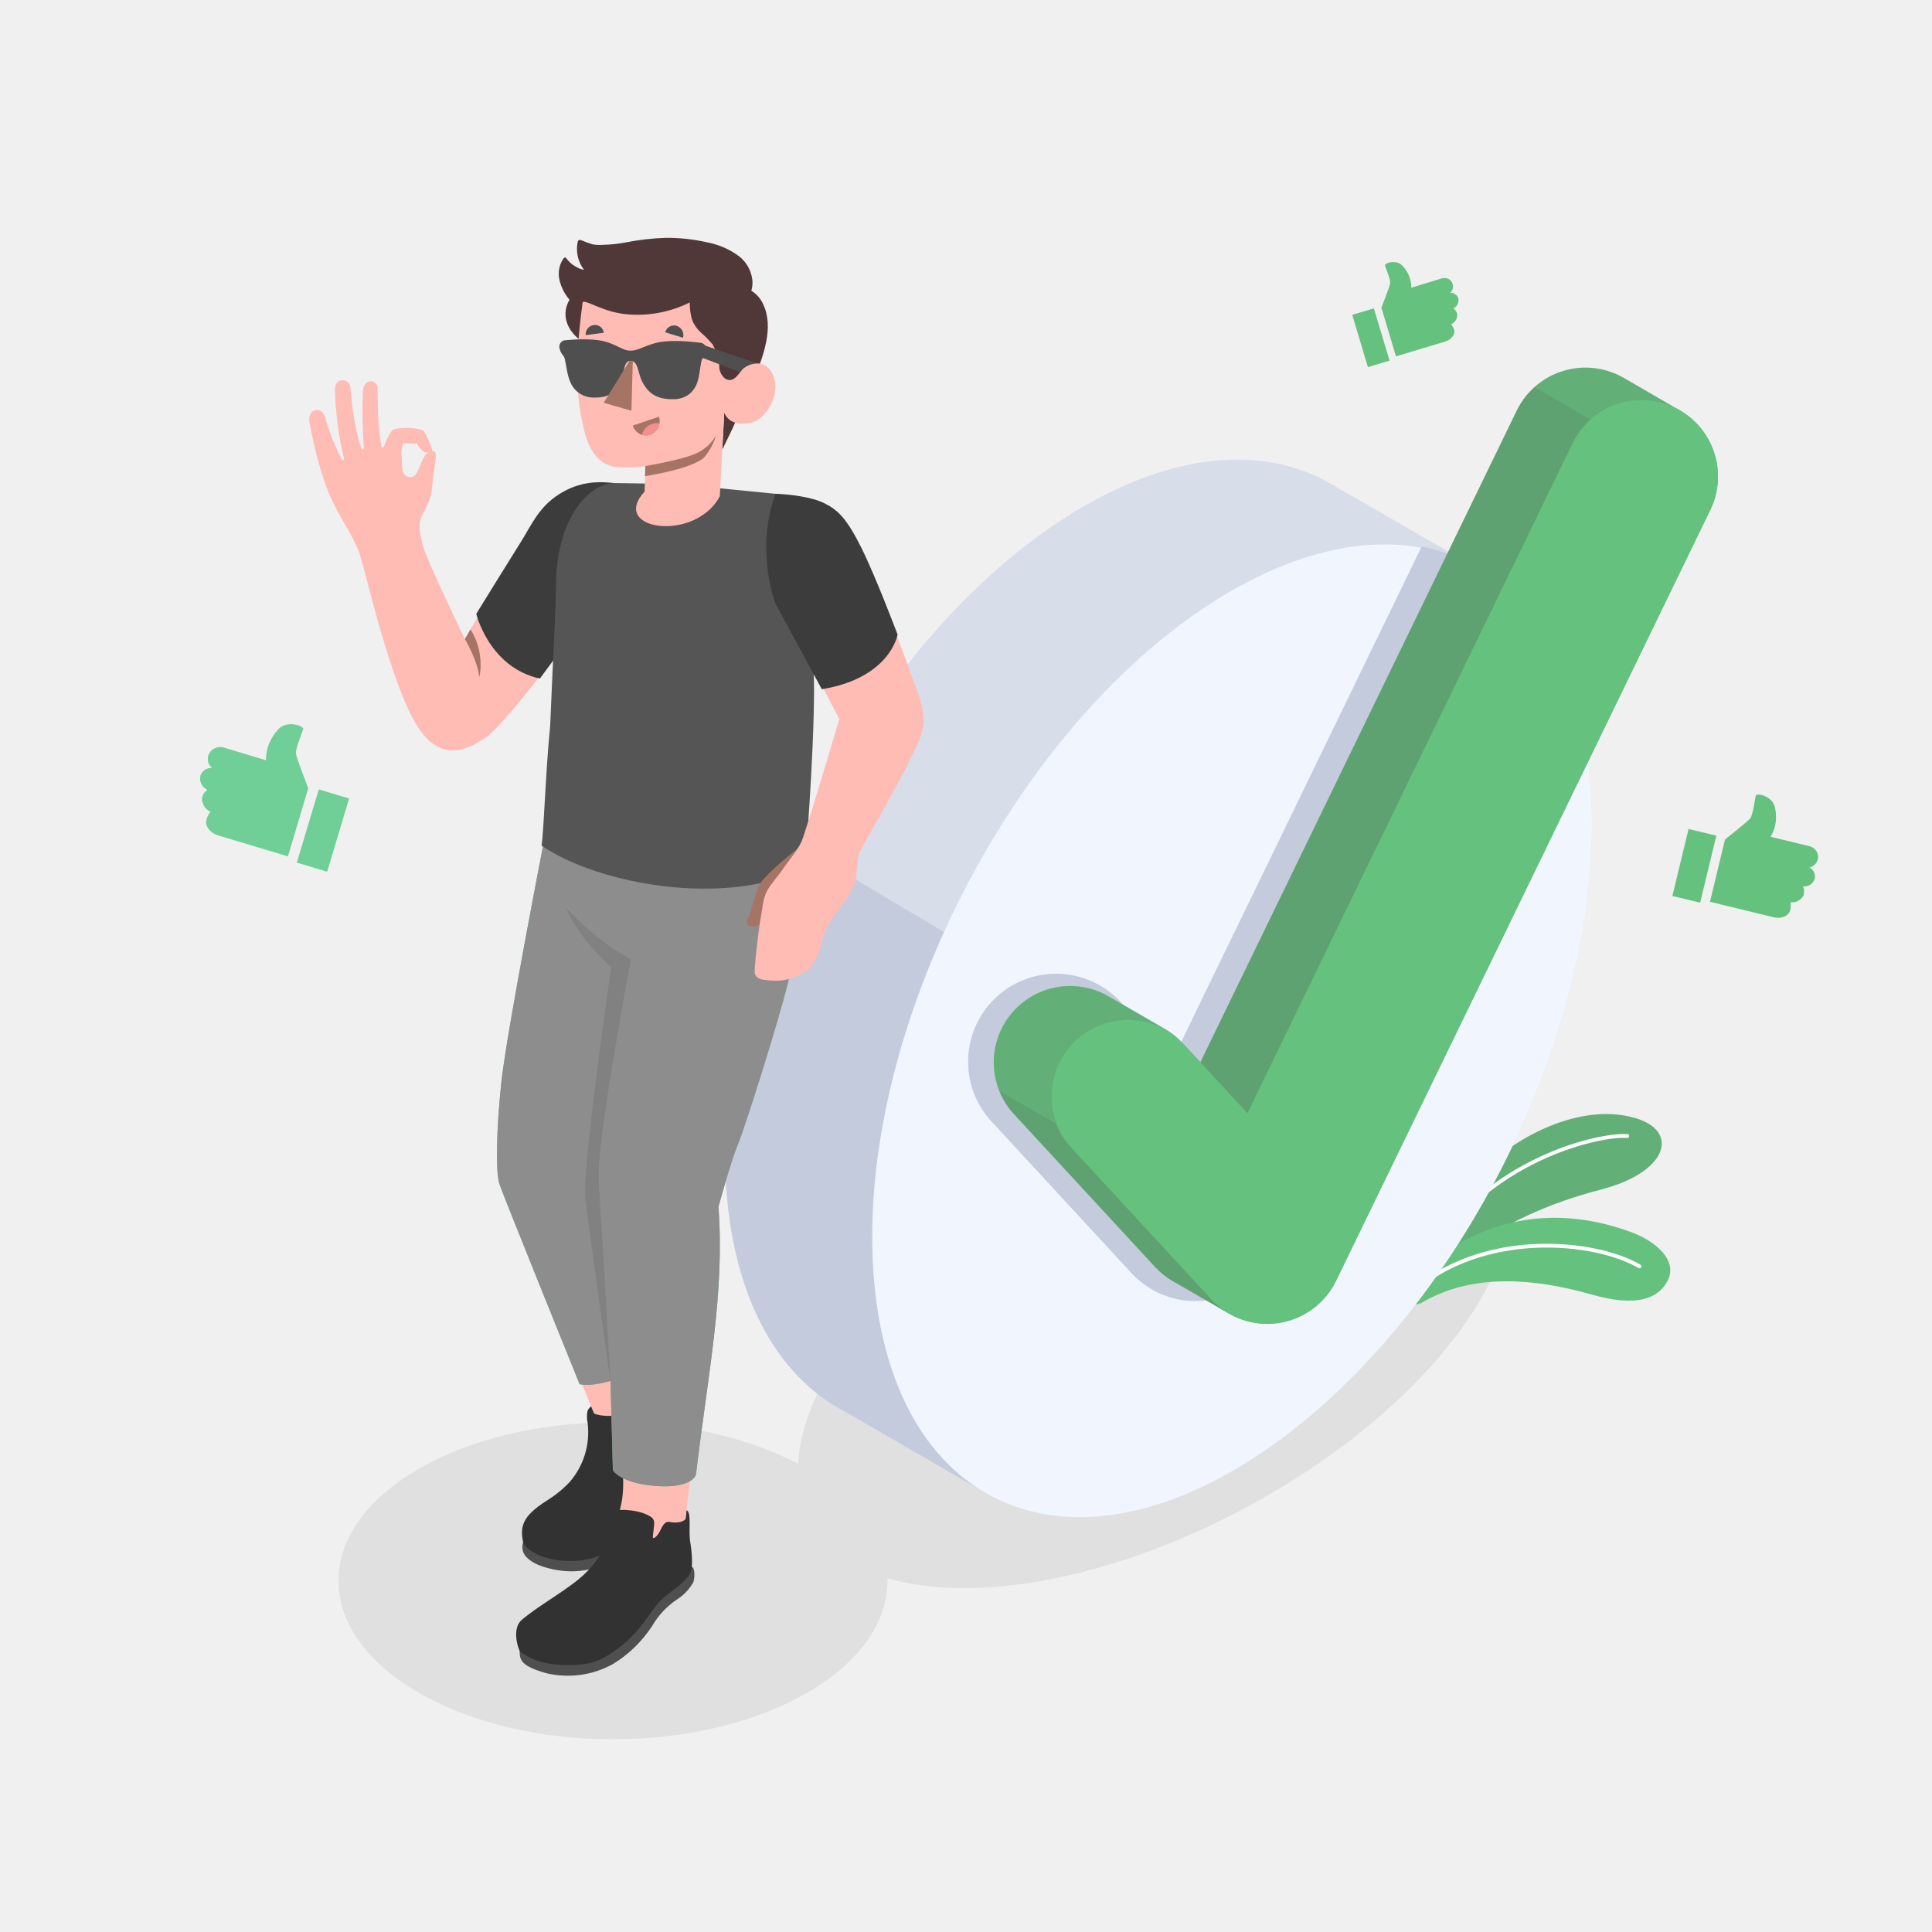
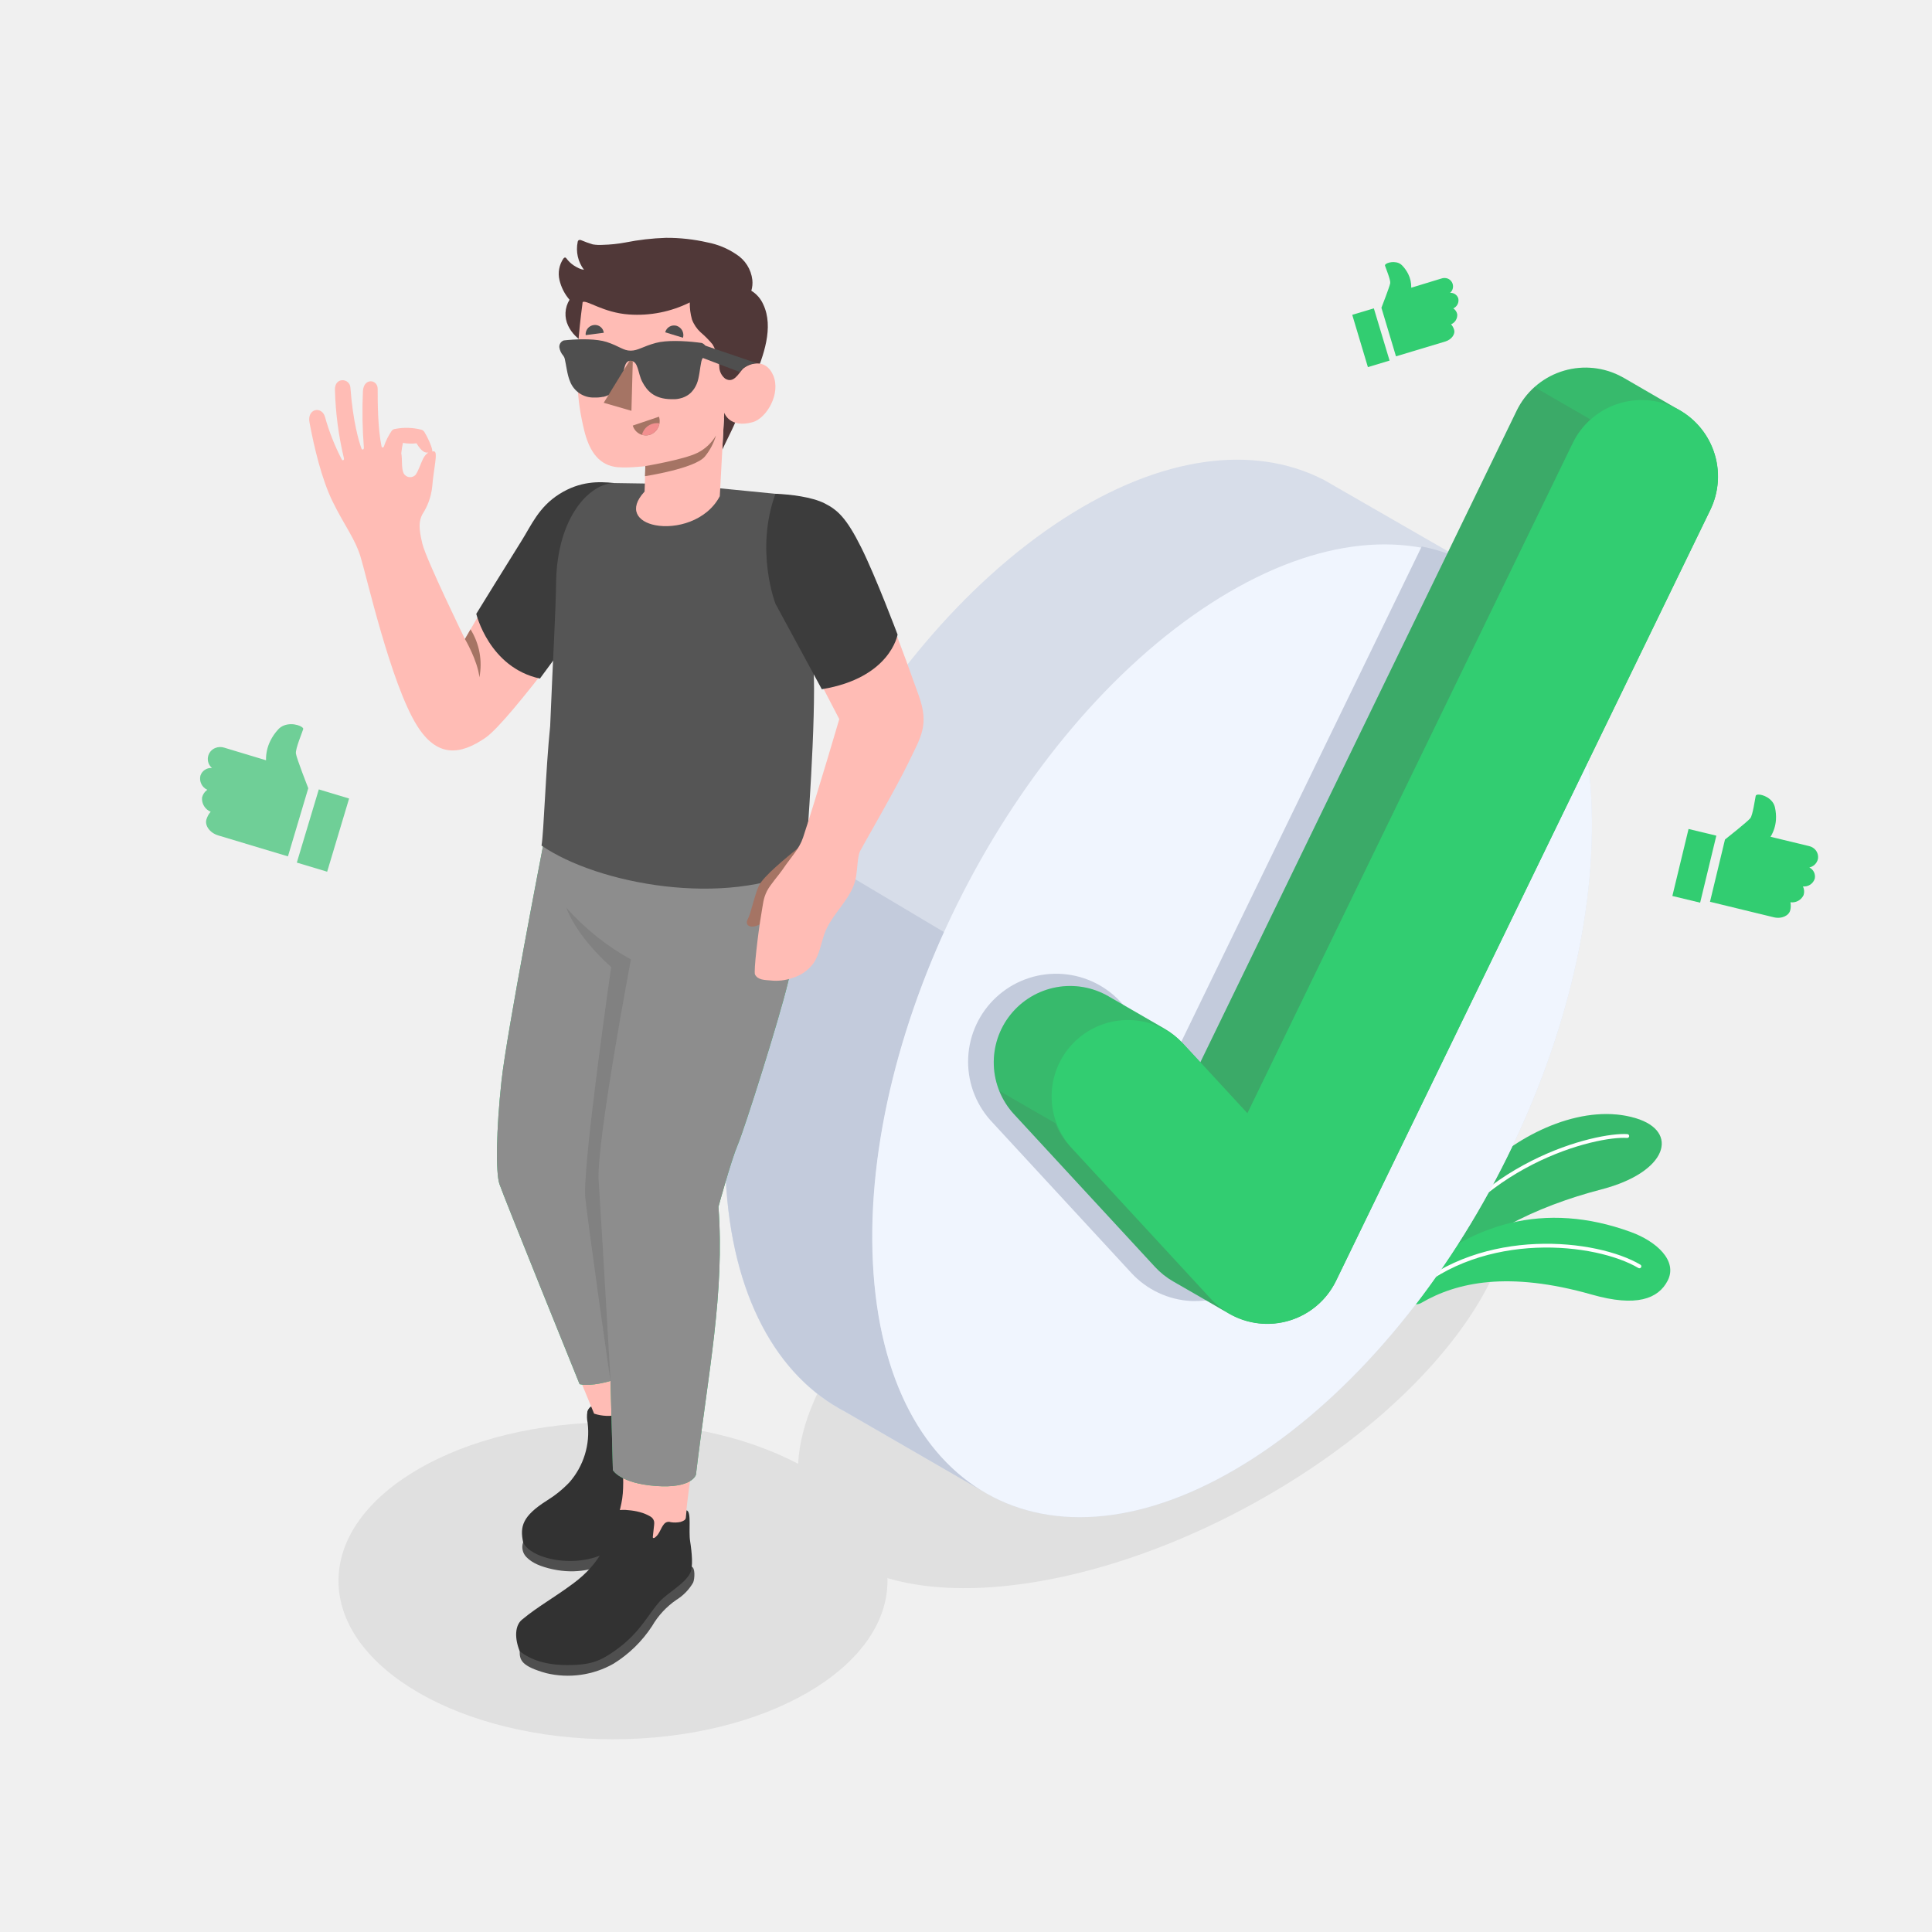
<svg xmlns="http://www.w3.org/2000/svg" width="357" height="357" viewBox="0 0 357 357" fill="none">
  <path d="M113.269 321.386C141.283 321.386 163.992 308.276 163.992 292.105C163.992 275.933 141.283 262.823 113.269 262.823C85.256 262.823 62.547 275.933 62.547 292.105C62.547 308.276 85.256 321.386 113.269 321.386Z" fill="#E0E0E0" />
  <path d="M230.503 278.419C265.675 259.449 286.534 229.882 277.094 212.38C267.654 194.877 231.489 196.066 196.317 215.036C161.145 234.006 140.285 263.573 149.725 281.075C159.165 298.578 195.331 297.389 230.503 278.419Z" fill="#E0E0E0" />
-   <path d="M265.501 236.842C272.534 228.459 283.551 222.997 295.939 219.77C308.177 216.593 310.369 209.06 302.257 206.625C293.068 203.855 281.601 208.939 274.204 216.014C261.324 228.345 259.703 237.763 259.703 237.763L265.501 236.842Z" fill="#65C17E" />
+   <path d="M265.501 236.842C272.534 228.459 283.551 222.997 295.939 219.77C308.177 216.593 310.369 209.06 302.257 206.625C293.068 203.855 281.601 208.939 274.204 216.014C261.324 228.345 259.703 237.763 259.703 237.763L265.501 236.842Z" fill="#32cd71" />
  <path opacity="0.15" d="M265.501 236.842C272.534 228.459 283.551 222.997 295.939 219.77C308.177 216.593 310.369 209.06 302.257 206.625C293.068 203.855 281.601 208.939 274.204 216.014C261.324 228.345 259.703 237.763 259.703 237.763L265.501 236.842Z" fill="#4F4F4F" />
  <path d="M261.881 236.335C261.829 236.346 261.776 236.346 261.724 236.335C261.682 236.314 261.644 236.286 261.613 236.25C261.582 236.215 261.558 236.174 261.543 236.13C261.528 236.085 261.521 236.038 261.524 235.991C261.527 235.945 261.539 235.899 261.56 235.857C271.999 214.437 295.118 209.167 300.716 209.567C300.809 209.574 300.896 209.618 300.958 209.689C301.019 209.76 301.05 209.852 301.044 209.946C301.035 210.04 300.99 210.126 300.918 210.188C300.846 210.249 300.753 210.28 300.659 210.274C295.175 209.86 272.477 215.079 262.203 236.171C262.167 236.223 262.119 236.266 262.063 236.294C262.007 236.323 261.944 236.337 261.881 236.335Z" fill="white" />
-   <path d="M259.703 239.069C259.704 239.413 259.795 239.752 259.969 240.049C260.142 240.346 260.392 240.592 260.691 240.762C260.991 240.932 261.33 241.019 261.675 241.015C262.019 241.011 262.356 240.916 262.652 240.74C269.192 236.934 278.731 234.828 294.168 239.226C302.379 241.561 306.42 239.997 308.148 236.656C310.076 232.943 306.006 229.351 301.365 227.659C285.564 221.883 271.306 225.824 259.703 237.348V239.069Z" fill="#65C17E" />
+   <path d="M259.703 239.069C259.704 239.413 259.795 239.752 259.969 240.049C260.142 240.346 260.392 240.592 260.691 240.762C260.991 240.932 261.33 241.019 261.675 241.015C262.019 241.011 262.356 240.916 262.652 240.74C269.192 236.934 278.731 234.828 294.168 239.226C302.379 241.561 306.42 239.997 308.148 236.656C310.076 232.943 306.006 229.351 301.365 227.659C285.564 221.883 271.306 225.824 259.703 237.348V239.069Z" fill="#32cd71" />
  <path d="M260.612 239.376C260.562 239.377 260.511 239.367 260.465 239.348C260.418 239.328 260.376 239.299 260.341 239.262C260.275 239.194 260.238 239.103 260.238 239.008C260.238 238.914 260.275 238.823 260.341 238.755C273.986 226.56 295.12 228.937 303.117 233.693C303.198 233.74 303.257 233.818 303.281 233.909C303.305 234 303.292 234.097 303.245 234.178C303.196 234.26 303.117 234.319 303.025 234.343C302.933 234.367 302.835 234.354 302.753 234.307C294.899 229.644 274.193 227.324 260.819 239.305C260.759 239.348 260.687 239.373 260.612 239.376Z" fill="white" />
  <path d="M271.906 104.365L271.792 104.308L244.575 88.643L244.41 88.565C231.694 82.139 214.729 84.073 196.48 95.869C159.823 119.574 131.891 174.137 134.09 217.741C135.183 239.468 143.565 254.37 156.224 260.924L156.331 260.981L183.556 276.654L183.685 276.725C196.401 283.151 213.38 281.245 231.644 269.435C268.301 245.73 296.232 191.166 294.033 147.562C292.955 125.821 284.573 110.92 271.906 104.365Z" fill="#D7DDE9" />
  <path d="M182.621 276.147L156.368 260.967L156.239 260.888C143.58 254.32 135.205 239.418 134.105 217.72C133.127 198.271 138.146 176.658 147.243 156.587L147.421 156.145L174.468 172.252C165.357 192.323 160.352 213.936 161.33 233.385C162.365 254.655 170.412 269.378 182.621 276.147Z" fill="#C3CBDC" />
  <path d="M231.658 269.421C268.315 245.716 296.246 191.152 294.047 147.548C291.848 103.944 260.347 87.822 223.69 111.527C187.033 135.232 159.094 189.796 161.293 233.392C163.492 276.989 195.001 293.126 231.658 269.421Z" fill="#F0F5FE" />
  <path d="M262.705 100.981L216.759 195.636L206.87 184.926C203.921 181.856 199.886 180.065 195.632 179.937C191.377 179.81 187.242 181.356 184.115 184.244C180.987 187.132 179.118 191.131 178.907 195.382C178.696 199.634 180.161 203.798 182.987 206.981L209.041 235.206C211.905 238.318 215.876 240.184 220.1 240.404C220.4 240.404 220.7 240.404 221 240.404C221.788 240.403 222.576 240.346 223.356 240.232C225.979 239.851 228.468 238.832 230.606 237.267C232.745 235.701 234.467 233.635 235.623 231.25L288.316 122.722C282.911 110.67 273.915 103.201 262.705 100.981Z" fill="#C3CBDC" />
-   <path d="M300.018 69.808C299.733 69.643 299.433 69.486 299.133 69.344C295.765 67.712 291.888 67.482 288.351 68.706C284.815 69.929 281.908 72.505 280.269 75.869L221.807 196.293L218.479 192.723C217.519 191.673 216.401 190.78 215.166 190.074C213.424 189.074 206.013 184.783 204.813 184.09C201.89 182.399 198.456 181.812 195.137 182.436C191.817 183.06 188.831 184.854 186.721 187.492C184.612 190.129 183.517 193.436 183.638 196.812C183.758 200.187 185.085 203.408 187.378 205.889L213.431 234.106C214.408 235.166 215.542 236.069 216.794 236.784C218.494 237.747 225.876 242.031 227.09 242.731C228.769 243.703 230.63 244.319 232.558 244.54C234.485 244.761 236.438 244.582 238.293 244.014C240.148 243.447 241.866 242.503 243.341 241.242C244.815 239.98 246.013 238.429 246.861 236.684L316.026 94.219C317.581 91.008 317.865 87.328 316.82 83.917C315.775 80.506 313.479 77.616 310.393 75.827L300.018 69.808Z" fill="#65C17E" />
+   <path d="M300.018 69.808C299.733 69.643 299.433 69.486 299.133 69.344C295.765 67.712 291.888 67.482 288.351 68.706C284.815 69.929 281.908 72.505 280.269 75.869L221.807 196.293L218.479 192.723C217.519 191.673 216.401 190.78 215.166 190.074C213.424 189.074 206.013 184.783 204.813 184.09C201.89 182.399 198.456 181.812 195.137 182.436C191.817 183.06 188.831 184.854 186.721 187.492C184.612 190.129 183.517 193.436 183.638 196.812C183.758 200.187 185.085 203.408 187.378 205.889L213.431 234.106C214.408 235.166 215.542 236.069 216.794 236.784C218.494 237.747 225.876 242.031 227.09 242.731C228.769 243.703 230.63 244.319 232.558 244.54C234.485 244.761 236.438 244.582 238.293 244.014C240.148 243.447 241.866 242.503 243.341 241.242C244.815 239.98 246.013 238.429 246.861 236.684L316.026 94.219C317.581 91.008 317.865 87.328 316.82 83.917C315.775 80.506 313.479 77.616 310.393 75.827L300.018 69.808Z" fill="#32cd71" />
  <path opacity="0.15" d="M300.018 69.808C299.733 69.643 299.433 69.486 299.133 69.344C295.765 67.712 291.888 67.482 288.351 68.706C284.815 69.929 281.908 72.505 280.269 75.869L221.807 196.293L218.479 192.723C217.519 191.673 216.401 190.78 215.166 190.074C213.424 189.074 206.013 184.783 204.813 184.09C201.89 182.399 198.456 181.812 195.137 182.436C191.817 183.06 188.831 184.854 186.721 187.492C184.612 190.129 183.517 193.436 183.638 196.812C183.758 200.187 185.085 203.408 187.378 205.889L213.431 234.106C214.408 235.166 215.542 236.069 216.794 236.784C218.494 237.747 225.876 242.031 227.09 242.731C228.769 243.703 230.63 244.319 232.558 244.54C234.485 244.761 236.438 244.582 238.293 244.014C240.148 243.447 241.866 242.503 243.341 241.242C244.815 239.98 246.013 238.429 246.861 236.684L316.026 94.219C317.581 91.008 317.865 87.328 316.82 83.917C315.775 80.506 313.479 77.616 310.393 75.827L300.018 69.808Z" fill="#4F4F4F" />
  <path opacity="0.15" d="M227.054 242.703C225.854 241.989 218.486 237.705 216.765 236.755C215.513 236.04 214.379 235.137 213.402 234.077L187.348 205.86C186.199 204.607 185.287 203.155 184.656 201.576L195.016 207.552C195.645 209.136 196.562 210.589 197.722 211.836L223.769 240.054C224.728 241.094 225.834 241.986 227.054 242.703Z" fill="#4F4F4F" />
  <path opacity="0.15" d="M293.904 77.511C292.543 78.733 291.433 80.207 290.634 81.853L230.501 205.717L221.805 196.292L280.267 75.869C281.064 74.221 282.177 72.746 283.544 71.528L293.904 77.511Z" fill="#4F4F4F" />
-   <path d="M309.497 75.327C306.129 73.699 302.253 73.472 298.717 74.695C295.182 75.918 292.275 78.492 290.633 81.853L230.5 205.718L218.483 192.695C215.912 190.082 212.424 188.573 208.76 188.487C205.095 188.401 201.541 189.745 198.85 192.234C196.158 194.723 194.542 198.162 194.341 201.822C194.141 205.482 195.374 209.077 197.777 211.844L223.824 240.068C225.383 241.755 227.331 243.036 229.497 243.8C231.664 244.563 233.984 244.787 236.256 244.45C238.529 244.114 240.685 243.228 242.537 241.87C244.389 240.512 245.882 238.722 246.886 236.656L316.051 94.191C317.681 90.82 317.906 86.94 316.677 83.403C315.448 79.866 312.866 76.961 309.497 75.327Z" fill="#65C17E" />
+   <path d="M309.497 75.327C306.129 73.699 302.253 73.472 298.717 74.695C295.182 75.918 292.275 78.492 290.633 81.853L230.5 205.718L218.483 192.695C215.912 190.082 212.424 188.573 208.76 188.487C205.095 188.401 201.541 189.745 198.85 192.234C196.158 194.723 194.542 198.162 194.341 201.822C194.141 205.482 195.374 209.077 197.777 211.844L223.824 240.068C225.383 241.755 227.331 243.036 229.497 243.8C231.664 244.563 233.984 244.787 236.256 244.45C238.529 244.114 240.685 243.228 242.537 241.87C244.389 240.512 245.882 238.722 246.886 236.656L316.051 94.191C317.681 90.82 317.906 86.94 316.677 83.403C315.448 79.866 312.866 76.961 309.497 75.327Z" fill="#32cd71" />
  <path d="M112.264 89.251C106.816 89.251 103.089 90.679 99.219 96.176C95.649 101.232 85.91 118.082 85.91 118.082C85.91 118.082 78.77 103.431 78.056 100.51C77.342 97.59 77.385 96.291 78.056 95.02C79.039 93.518 79.655 91.806 79.855 90.022C80.134 86.509 80.991 83.503 80.205 83.403C78.028 83.282 77.942 86.081 76.799 87.73C76.654 87.889 76.474 88.012 76.272 88.088C76.071 88.165 75.854 88.192 75.64 88.169C75.426 88.147 75.22 88.073 75.04 87.956C74.859 87.839 74.708 87.68 74.6 87.494C74.122 86.516 74.379 84.909 74.15 83.753C74.212 83.109 74.315 82.47 74.457 81.839C75.282 81.988 76.125 82.012 76.957 81.911C77.899 83.389 78.541 84.01 79.855 83.41C80.027 83.139 79.291 81.268 78.427 79.84C78.298 79.622 78.087 79.463 77.842 79.397C76.258 78.996 74.605 78.95 73.001 79.262C72.88 79.274 72.762 79.311 72.655 79.37C72.549 79.429 72.455 79.508 72.38 79.605C71.777 80.488 71.297 81.448 70.952 82.46C70.859 82.767 70.573 82.76 70.502 82.496C69.788 79.048 69.788 74.15 69.788 71.858C69.788 70.051 67.153 69.766 67.06 72.35C66.904 75.818 66.963 79.293 67.239 82.753C67.239 83.067 66.925 83.217 66.796 82.875C66.339 81.654 65.218 77.962 64.747 71.593C64.618 69.88 61.848 69.601 61.891 72.007C62 76.273 62.555 80.516 63.547 84.667C63.633 84.967 63.355 85.231 63.148 84.888C61.848 82.383 60.809 79.751 60.049 77.034C59.456 74.963 56.693 75.492 57.193 78.069C58.057 82.689 59.428 88.529 61.477 92.706C63.662 97.169 65.547 99.404 66.632 102.909C67.717 106.415 72.208 126.272 77.014 134.011C80.776 140.08 85.082 139.516 89.716 136.318C94.35 133.119 110.907 110.049 110.907 110.049L112.264 89.251Z" fill="#FFBCB5" />
  <path d="M85.91 118.074C85.91 118.074 88.231 122.008 88.588 125.157C89.177 122.099 88.591 118.932 86.945 116.289L85.91 118.074Z" fill="#A57464" />
  <path d="M113.419 89.249C110.649 88.963 107.2 88.871 103.359 91.291C99.517 93.712 98.175 97.082 96.312 100.031C94.448 102.979 88.008 113.425 88.008 113.425C88.008 113.425 90.371 123.343 99.767 125.385L113.84 106.292L113.419 89.249Z" fill="#3C3C3C" />
  <path d="M126.035 263.63C126.749 263.537 127.698 265.972 127.712 266.765C127.727 267.557 126.927 269.264 125.877 270.863C124.475 272.767 123.311 274.837 122.415 277.025C121.608 279.224 120.865 280.666 118.616 283.544C116.117 286.75 110.248 292.112 101.337 289.784C99.16 289.213 98.074 288.527 97.282 287.735C96.934 287.383 96.692 286.942 96.582 286.46C96.472 285.978 96.499 285.475 96.661 285.007L126.035 263.63Z" fill="#4F4F4F" />
  <path d="M108.527 260.845V260.923C108.425 261.59 108.445 262.27 108.584 262.93C108.829 264.896 108.655 266.892 108.073 268.786C107.491 270.68 106.514 272.429 105.207 273.918C103.966 275.214 102.565 276.346 101.037 277.288C96.525 280.144 96.04 282.094 96.675 285.007C98.189 288.398 108.42 290.462 114.304 285.414C116.842 283.443 118.783 280.805 119.908 277.795C120.762 275.639 121.754 273.54 122.879 271.512C124.014 269.37 126.17 266.957 126.235 264.75C126.27 263.537 125.071 261.28 123.907 259.424C122.836 257.718 121.729 256.097 120.765 256.282L121.037 257.246C120.23 258.082 119.066 258.396 118.366 259.388C117.495 260.595 117.524 262.244 116.988 263.601C116.971 263.671 116.938 263.736 116.892 263.791C116.847 263.847 116.789 263.892 116.724 263.922C116.649 263.935 116.571 263.923 116.503 263.888C116.435 263.853 116.38 263.798 116.346 263.729C116.287 263.589 116.261 263.438 116.267 263.287L116.203 261.209C116.235 260.81 116.129 260.411 115.903 260.081C115.346 259.453 113.975 259.524 113.211 259.495C112.183 259.503 111.156 259.565 110.134 259.681C109.78 259.646 109.425 259.74 109.134 259.945C108.842 260.174 108.63 260.489 108.527 260.845Z" fill="#323232" />
  <path d="M93.408 219.334C95.786 227.152 106.903 254.22 107.567 255.848L109.78 261.217C111.238 261.696 112.8 261.763 114.293 261.41C114.529 264.002 114.921 268.064 115.071 270.114C115.128 272.491 115.335 275.433 114.821 277.782C114.386 279.781 113.879 281.88 113.5 283.887C113.336 284.772 113.172 285.664 113.036 286.557C112.806 287.492 112.884 288.476 113.258 289.363C113.485 289.75 113.786 290.09 114.143 290.363C115.729 291.608 117.733 292.196 119.741 292.005C120.802 291.954 121.829 291.613 122.711 291.019C124.439 289.784 125.046 287.635 125.924 285.807C126.881 283.829 126.574 283.608 126.638 281.488C126.695 280.002 127.109 276.233 127.702 272.291C128.294 268.35 130.851 254.498 132.079 240.697C132.579 234.567 132.579 228.406 132.079 222.276C141.832 195.779 146.173 180.021 147.451 171.225C148.743 162.285 148.122 159.087 147.958 153.953L100.527 155.095C96.728 179.614 90.217 208.852 93.408 219.334Z" fill="#FFBCB5" />
-   <path d="M92.666 199.769C93.644 190.758 100.384 156.122 100.384 156.122H148.165C148.165 156.122 148.472 162.77 148.387 165.826C148.301 168.881 147.316 174.458 145.609 181.534C143.903 188.609 137.577 208.58 136.327 211.522C135.078 214.463 132.757 222.996 132.757 222.996C133.928 239.018 130.879 253.398 128.594 272.511C128.594 272.511 127.93 275.089 121.162 274.582C114.579 274.082 113.251 271.655 113.251 271.655L112.815 255.168C112.815 255.168 109.245 256.268 107.103 255.768C107.103 255.768 92.959 220.846 92.273 218.747C91.588 216.648 91.688 208.78 92.666 199.769Z" fill="#65C17E" />
+   <path d="M92.666 199.769C93.644 190.758 100.384 156.122 100.384 156.122H148.165C148.165 156.122 148.472 162.77 148.387 165.826C148.301 168.881 147.316 174.458 145.609 181.534C143.903 188.609 137.577 208.58 136.327 211.522C135.078 214.463 132.757 222.996 132.757 222.996C133.928 239.018 130.879 253.398 128.594 272.511C128.594 272.511 127.93 275.089 121.162 274.582C114.579 274.082 113.251 271.655 113.251 271.655L112.815 255.168C112.815 255.168 109.245 256.268 107.103 255.768C107.103 255.768 92.959 220.846 92.273 218.747C91.588 216.648 91.688 208.78 92.666 199.769Z" fill="#32cd71" />
  <path d="M92.666 199.769C93.644 190.758 100.384 156.122 100.384 156.122H148.165C148.165 156.122 148.472 162.77 148.387 165.826C148.301 168.881 147.316 174.458 145.609 181.534C143.903 188.609 137.577 208.58 136.327 211.522C135.078 214.463 132.757 222.996 132.757 222.996C133.928 239.018 130.879 253.398 128.594 272.511C128.594 272.511 127.93 275.089 121.162 274.582C114.579 274.082 113.251 271.655 113.251 271.655L112.815 255.168C112.815 255.168 109.245 256.268 107.103 255.768C107.103 255.768 92.959 220.846 92.273 218.747C91.588 216.648 91.688 208.78 92.666 199.769Z" fill="#8D8D8D" />
  <path opacity="0.2" d="M112.935 178.7C106.167 172.603 104.66 167.747 104.66 167.747C108.063 171.581 112.093 174.809 116.577 177.293C116.577 177.293 110.151 211.223 110.622 218.199C111.093 225.174 112.814 255.169 112.814 255.169C112.814 255.455 108.259 223.446 108.123 220.897C107.816 214.15 112.935 178.7 112.935 178.7Z" fill="#4F4F4F" />
  <path d="M127.809 289.499C128.473 289.691 128.388 291.676 128.088 292.419C127.345 293.715 126.292 294.806 125.025 295.596C123.167 296.861 121.618 298.528 120.491 300.473C118.658 303.277 116.233 305.646 113.387 307.413C109.596 309.564 105.128 310.189 100.892 309.162C96.408 307.891 95.994 306.792 96.029 305.099L127.809 289.499Z" fill="#4F4F4F" />
  <path d="M113.957 279.117C112.779 284.829 110.73 289.027 105.982 292.554C102.198 295.367 99.456 296.795 96.436 299.301C95.157 300.372 95.05 302.65 96.029 305.106C98.071 306.741 100.969 307.684 104.861 307.677C109.216 307.677 110.887 306.898 113.386 305.192C114.613 304.353 115.757 303.396 116.799 302.336C118.891 300.237 120.369 297.645 121.854 295.981C123.339 294.318 126.631 292.618 127.566 290.612C128.08 289.512 127.866 286.963 127.523 284.793C127.209 282.801 127.816 279.302 126.859 279.081L126.723 280.509C126.645 280.83 126.445 280.994 125.774 281.223C125.171 281.354 124.548 281.371 123.939 281.273C123.722 281.194 123.487 281.186 123.265 281.249C123.043 281.312 122.847 281.442 122.704 281.623C122.061 282.38 121.89 283.451 121.061 284.079C121.008 284.126 120.944 284.16 120.876 284.179C120.844 284.197 120.808 284.205 120.771 284.204C120.735 284.203 120.699 284.192 120.669 284.172C120.647 284.137 120.632 284.098 120.626 284.058C120.62 284.017 120.622 283.976 120.633 283.936L120.869 281.794C120.897 281.581 120.897 281.365 120.869 281.151C120.824 280.952 120.737 280.765 120.614 280.603C120.491 280.44 120.334 280.306 120.155 280.209C119.553 279.859 118.907 279.592 118.234 279.416C117.533 279.226 116.816 279.104 116.092 279.052C115.381 278.961 114.661 278.983 113.957 279.117Z" fill="#323232" />
  <path d="M143.852 91.299C143.852 91.299 145.816 93.998 147.422 99.56C149.378 108.695 150.383 118.008 150.421 127.349C150.421 139.966 148.722 160.407 148.722 160.407C134.077 167.747 110.458 163.406 100.062 156.245C100.484 153.974 100.841 142.036 101.662 134.161C102.212 120.652 102.669 113.576 102.761 107.564C102.954 95.555 108.93 89.35 113.471 89.257L124.938 89.436L143.852 91.299Z" fill="#555555" />
  <path d="M147.464 156.702C145.286 158.494 141.038 161.935 140.231 163.67C139.331 165.655 138.803 168.668 138.196 169.796C137.589 170.925 138.503 171.496 139.76 171.089C141.017 170.682 141.766 169.618 142.737 167.019C143.708 164.42 146.407 162.385 146.407 162.385L147.464 156.702Z" fill="#A57464" />
  <path d="M139.511 180.071C140.032 181.077 141.246 181.085 142.367 181.17C143.734 181.327 145.118 181.171 146.415 180.713C147.974 180.263 149.342 179.312 150.307 178.007C151.406 176.422 151.692 174.437 152.32 172.617C153.634 168.797 157.547 166.041 158.189 161.992C158.453 160.321 158.453 158.351 158.903 157.316C159.182 156.701 165.615 145.627 167.914 140.829C170.113 136.217 171.762 134.046 169.763 128.506C167.764 122.965 160.959 103.466 156.14 96.69C153.412 92.848 149.079 91.749 143.823 91.299C139.825 101.709 144.473 112.469 144.473 112.469L155.083 132.875C155.083 132.875 150.971 146.927 148.4 154.738C147.686 156.88 146.258 158.251 144.623 160.657C143.909 161.699 142.296 163.513 141.724 164.648C141.01 166.076 141.01 167.019 140.653 169.039C140.096 172.26 139.232 179.592 139.511 180.071Z" fill="#FFBCB5" />
  <path d="M143.288 91.242C146.051 91.349 150.021 91.82 152.391 93.02C154.762 94.22 156.411 95.698 159.138 101.167C161.866 106.636 165.857 117.26 165.857 117.26C165.857 117.26 164.536 125.279 151.856 127.356L143.288 111.555C143.288 111.555 139.468 101.709 143.288 91.242Z" fill="#3C3C3C" />
  <path d="M110.344 65.724C110.719 66.401 111.043 67.105 111.315 67.83C111.737 68.777 112.277 69.667 112.922 70.479C114.564 72.371 116.87 73.756 118.976 75.098C120.247 75.912 121.704 76.676 123.26 76.455C124.817 76.234 126.552 76.569 128.158 76.712L133.777 77.219L133.463 83.124C133.463 83.124 134.177 81.56 135.113 79.689C135.927 78.083 139.34 69.936 139.354 69.9C141.046 65.866 143.052 60.483 141.032 56.242C140.572 55.197 139.805 54.318 138.833 53.721C139.028 53.069 139.091 52.385 139.018 51.708C138.906 50.747 138.579 49.823 138.063 49.005C137.546 48.187 136.853 47.496 136.034 46.981C134.435 45.9 132.632 45.157 130.736 44.796C128.221 44.218 125.648 43.933 123.067 43.947C120.539 44.024 118.022 44.313 115.542 44.81C114.159 45.066 112.757 45.212 111.351 45.246C110.745 45.286 110.137 45.257 109.537 45.16C108.792 44.938 108.06 44.673 107.345 44.368C107.283 44.342 107.216 44.328 107.149 44.328C107.081 44.328 107.015 44.342 106.952 44.368C106.896 44.406 106.848 44.455 106.812 44.513C106.776 44.571 106.754 44.636 106.745 44.703C106.56 45.595 106.568 46.516 106.768 47.404C106.969 48.292 107.358 49.127 107.909 49.851C107.588 49.807 107.275 49.716 106.981 49.58C106.647 49.425 106.325 49.246 106.017 49.044C105.493 48.693 105.034 48.254 104.661 47.745C104.609 47.665 104.53 47.607 104.439 47.581C104.296 47.581 104.182 47.681 104.096 47.795C103.711 48.368 103.449 49.015 103.326 49.694C103.203 50.374 103.222 51.072 103.382 51.743C103.697 53.092 104.334 54.344 105.239 55.392C104.798 56.105 104.543 56.917 104.498 57.755C104.453 58.592 104.619 59.427 104.982 60.183C105.299 60.853 105.727 61.466 106.246 61.996C106.888 62.653 107.674 63.189 108.323 63.803C109.068 64.363 109.746 65.008 110.344 65.724Z" fill="#503838" />
  <path d="M127.459 55.885C127.438 56.951 127.575 58.014 127.866 59.04C128.204 59.942 128.75 60.751 129.458 61.404C130.259 62.083 130.999 62.831 131.671 63.639C132.396 64.895 132.822 66.303 132.913 67.751C132.918 68.178 133.017 68.598 133.205 68.981C133.393 69.364 133.664 69.7 133.999 69.965C135.527 70.914 136.441 69.079 137.255 68.18C138.304 67.209 141.424 66.037 142.867 69.336C144.359 72.763 141.603 77.305 139.097 78.004C134.777 79.211 133.835 76.269 133.835 76.269L133.006 91.692C130.572 96.311 124.845 97.782 121.083 97.047C117.834 96.411 116.049 94.133 119.105 90.835L119.269 86.137C119.269 86.137 115.371 86.601 113.493 86.244C110.358 85.658 108.809 82.995 107.959 79.561C106.61 74.041 105.989 68.237 107.666 55.806C108.43 55.385 111.522 57.791 116.234 58.112C120.108 58.385 123.983 57.616 127.459 55.885Z" fill="#FFBCB5" />
  <path d="M119.24 86.122C119.24 86.122 126.309 84.937 128.808 83.709C130.274 83.003 131.493 81.87 132.306 80.46C131.889 81.884 131.19 83.21 130.25 84.359C128.379 86.594 119.176 87.993 119.176 87.993L119.24 86.122Z" fill="#A57464" />
  <path d="M122.918 61.404L126.209 62.41C126.335 61.961 126.282 61.48 126.061 61.069C125.84 60.657 125.469 60.347 125.024 60.204C124.807 60.141 124.58 60.121 124.355 60.148C124.13 60.174 123.913 60.245 123.717 60.357C123.52 60.469 123.348 60.619 123.211 60.799C123.074 60.979 122.974 61.185 122.918 61.404Z" fill="#4F4F4F" />
  <path d="M121.774 76.998L116.926 78.64C117.02 78.964 117.179 79.266 117.392 79.527C117.605 79.789 117.869 80.005 118.167 80.163C118.465 80.321 118.792 80.417 119.129 80.446C119.465 80.475 119.804 80.436 120.125 80.332C120.777 80.097 121.313 79.618 121.62 78.997C121.928 78.375 121.983 77.659 121.774 76.998Z" fill="#A57464" />
  <path d="M121.384 78.183C120.751 78.184 120.137 78.394 119.637 78.782C119.136 79.17 118.779 79.712 118.621 80.325C119.11 80.486 119.638 80.486 120.128 80.325C120.579 80.165 120.979 79.885 121.283 79.516C121.588 79.146 121.786 78.7 121.856 78.226C121.7 78.198 121.542 78.183 121.384 78.183Z" fill="#F28F8F" />
  <path d="M108.222 61.925L111.571 61.489C111.545 61.273 111.477 61.063 111.369 60.873C111.261 60.684 111.117 60.517 110.944 60.384C110.771 60.251 110.573 60.154 110.362 60.098C110.15 60.043 109.93 60.031 109.714 60.062C109.273 60.119 108.871 60.345 108.592 60.692C108.314 61.04 108.181 61.482 108.222 61.925Z" fill="#4F4F4F" />
  <path d="M128.805 63.352L139.85 67.115C139.231 67.122 138.622 67.271 138.07 67.551C137.518 67.831 137.038 68.234 136.666 68.729L128.848 65.758L128.805 63.352Z" fill="#4F4F4F" />
  <path d="M109.871 67.666C109.858 67.844 109.881 68.022 109.938 68.191C109.996 68.359 110.087 68.515 110.205 68.648C110.323 68.781 110.467 68.889 110.628 68.965C110.789 69.042 110.963 69.086 111.141 69.094C111.319 69.096 111.494 69.063 111.659 68.997C111.823 68.93 111.973 68.833 112.1 68.709C112.226 68.585 112.327 68.437 112.397 68.274C112.467 68.111 112.503 67.936 112.505 67.759C112.518 67.581 112.495 67.403 112.437 67.234C112.38 67.065 112.289 66.91 112.171 66.777C112.052 66.644 111.908 66.536 111.748 66.459C111.587 66.382 111.412 66.339 111.234 66.331C111.057 66.329 110.881 66.362 110.717 66.428C110.552 66.494 110.402 66.592 110.276 66.716C110.149 66.84 110.048 66.987 109.979 67.15C109.909 67.314 109.872 67.489 109.871 67.666Z" fill="#4F4F4F" />
  <path d="M122.488 67.665C122.49 67.925 122.568 68.177 122.712 68.393C122.856 68.608 123.06 68.776 123.299 68.876C123.538 68.976 123.801 69.004 124.056 68.955C124.31 68.907 124.545 68.785 124.731 68.604C124.916 68.423 125.045 68.192 125.1 67.939C125.155 67.686 125.134 67.422 125.041 67.18C124.947 66.939 124.784 66.73 124.573 66.58C124.362 66.43 124.111 66.346 123.852 66.338C123.495 66.334 123.152 66.471 122.896 66.72C122.641 66.969 122.494 67.309 122.488 67.665Z" fill="#4F4F4F" />
  <path d="M104.068 65.71C103.683 65.272 103.435 64.731 103.354 64.153C103.337 63.884 103.408 63.617 103.556 63.391C103.704 63.166 103.921 62.995 104.175 62.904L104.889 62.832C107.217 62.618 110.266 62.597 112.108 63.196C114.428 63.953 115.164 64.796 116.527 64.796C117.891 64.796 118.741 64.032 121.183 63.368C123.132 62.839 126.388 62.968 128.887 63.275L129.665 63.375C129.937 63.468 130.17 63.648 130.33 63.886C130.49 64.125 130.567 64.409 130.55 64.696C130.466 65.255 130.218 65.777 129.836 66.195C129.718 66.381 129.636 66.587 129.594 66.802C129.351 67.852 129.222 69.865 128.73 70.972C128.499 71.52 128.173 72.023 127.766 72.457C127.615 72.617 127.45 72.763 127.273 72.893C127.182 72.963 127.087 73.028 126.988 73.085C126.717 73.251 126.43 73.387 126.131 73.492L125.981 73.535C125.906 73.561 125.83 73.582 125.752 73.599L125.517 73.657C125.265 73.712 125.01 73.748 124.753 73.764C124.643 73.771 124.534 73.771 124.424 73.764H124.017C120.826 73.721 119.526 72.157 118.684 70.558C117.841 68.958 117.97 66.695 116.542 66.695H116.399H116.27C115.199 66.938 115.371 68.994 114.714 70.465C114.469 71.048 114.129 71.586 113.707 72.057C113.632 72.146 113.551 72.229 113.464 72.307C113.427 72.351 113.383 72.389 113.336 72.421L113.2 72.528L113.079 72.628L112.943 72.721L112.836 72.785L112.765 72.835C112.371 73.059 111.948 73.225 111.508 73.328H111.394C110.887 73.433 110.369 73.476 109.852 73.457C108.88 73.497 107.921 73.231 107.109 72.695C106.298 72.159 105.676 71.381 105.332 70.472C104.825 69.344 104.604 67.331 104.347 66.267C104.296 66.063 104.201 65.873 104.068 65.71Z" fill="#4F4F4F" />
  <path d="M116.928 66.729L116.678 75.911L111.559 74.426L116.335 66.651C116.536 66.632 116.739 66.659 116.928 66.729Z" fill="#A57464" />
-   <path d="M256.768 66.63L252.763 67.837L249.871 58.176L253.862 56.977L256.768 66.63Z" fill="#65C17E" />
-   <path d="M269.27 58.055C269.304 58.447 269.212 58.839 269.008 59.175C268.804 59.512 268.498 59.774 268.135 59.926C268.395 60.221 268.588 60.569 268.699 60.947C268.928 61.661 268.321 62.696 267.114 63.089L257.953 65.845L255.262 56.87C255.262 56.87 256.811 52.907 256.89 52.307C256.968 51.708 256.054 49.508 255.926 49.094C255.797 48.68 257.282 48.138 258.453 48.609C258.726 48.73 258.969 48.907 259.167 49.13C259.588 49.578 259.942 50.086 260.217 50.636C260.606 51.421 260.797 52.289 260.774 53.164L266.322 51.472C266.704 51.333 267.124 51.333 267.507 51.472C267.757 51.571 267.978 51.733 268.148 51.943C268.317 52.152 268.43 52.402 268.474 52.668C268.519 52.934 268.494 53.206 268.402 53.46C268.31 53.713 268.154 53.938 267.949 54.114C268.28 54.09 268.608 54.177 268.883 54.362C269.157 54.548 269.362 54.82 269.463 55.135C269.548 55.501 269.503 55.886 269.336 56.223C269.17 56.56 268.892 56.829 268.549 56.984C268.92 57.234 269.178 57.618 269.27 58.055Z" fill="#65C17E" />
-   <path d="M314.157 166.797L309.023 165.562L312.015 153.181L317.149 154.416L314.157 166.797Z" fill="#65C17E" />
-   <path d="M333.27 165.404C333.057 165.853 332.707 166.222 332.271 166.46C331.834 166.697 331.334 166.79 330.842 166.725C330.935 167.213 330.922 167.714 330.806 168.196C330.578 169.16 329.271 169.867 327.729 169.489L315.977 166.633L318.747 155.13C318.747 155.13 322.967 151.796 323.431 151.189C323.895 150.582 324.295 147.619 324.423 147.069C324.552 146.519 326.515 146.89 327.493 148.154C327.731 148.461 327.897 148.817 327.979 149.197C328.152 149.952 328.215 150.729 328.165 151.503C328.087 152.608 327.744 153.678 327.165 154.623L334.262 156.337C334.766 156.443 335.216 156.724 335.533 157.129C335.709 157.36 335.834 157.626 335.899 157.91C335.964 158.193 335.968 158.486 335.911 158.771C335.816 159.147 335.618 159.488 335.339 159.757C335.06 160.025 334.712 160.211 334.333 160.292C334.709 160.476 335.012 160.781 335.193 161.158C335.375 161.535 335.424 161.962 335.333 162.37C335.188 162.821 334.893 163.209 334.497 163.469C334.1 163.729 333.627 163.845 333.155 163.798C333.401 164.298 333.442 164.874 333.27 165.404Z" fill="#65C17E" />
+   <path d="M256.768 66.63L252.763 67.837L249.871 58.176L253.862 56.977L256.768 66.63Z" fill="#32cd71" />
+   <path d="M269.27 58.055C269.304 58.447 269.212 58.839 269.008 59.175C268.804 59.512 268.498 59.774 268.135 59.926C268.395 60.221 268.588 60.569 268.699 60.947C268.928 61.661 268.321 62.696 267.114 63.089L257.953 65.845L255.262 56.87C255.262 56.87 256.811 52.907 256.89 52.307C256.968 51.708 256.054 49.508 255.926 49.094C255.797 48.68 257.282 48.138 258.453 48.609C258.726 48.73 258.969 48.907 259.167 49.13C259.588 49.578 259.942 50.086 260.217 50.636C260.606 51.421 260.797 52.289 260.774 53.164L266.322 51.472C266.704 51.333 267.124 51.333 267.507 51.472C267.757 51.571 267.978 51.733 268.148 51.943C268.317 52.152 268.43 52.402 268.474 52.668C268.519 52.934 268.494 53.206 268.402 53.46C268.31 53.713 268.154 53.938 267.949 54.114C268.28 54.09 268.608 54.177 268.883 54.362C269.157 54.548 269.362 54.82 269.463 55.135C269.548 55.501 269.503 55.886 269.336 56.223C269.17 56.56 268.892 56.829 268.549 56.984C268.92 57.234 269.178 57.618 269.27 58.055Z" fill="#32cd71" />
+   <path d="M314.157 166.797L309.023 165.562L312.015 153.181L317.149 154.416L314.157 166.797Z" fill="#32cd71" />
+   <path d="M333.27 165.404C333.057 165.853 332.707 166.222 332.271 166.46C331.834 166.697 331.334 166.79 330.842 166.725C330.935 167.213 330.922 167.714 330.806 168.196C330.578 169.16 329.271 169.867 327.729 169.489L315.977 166.633L318.747 155.13C318.747 155.13 322.967 151.796 323.431 151.189C323.895 150.582 324.295 147.619 324.423 147.069C324.552 146.519 326.515 146.89 327.493 148.154C327.731 148.461 327.897 148.817 327.979 149.197C328.152 149.952 328.215 150.729 328.165 151.503C328.087 152.608 327.744 153.678 327.165 154.623L334.262 156.337C334.766 156.443 335.216 156.724 335.533 157.129C335.709 157.36 335.834 157.626 335.899 157.91C335.964 158.193 335.968 158.486 335.911 158.771C335.816 159.147 335.618 159.488 335.339 159.757C335.06 160.025 334.712 160.211 334.333 160.292C334.709 160.476 335.012 160.781 335.193 161.158C335.375 161.535 335.424 161.962 335.333 162.37C335.188 162.821 334.893 163.209 334.497 163.469C334.1 163.729 333.627 163.845 333.155 163.798C333.401 164.298 333.442 164.874 333.27 165.404Z" fill="#32cd71" />
  <path d="M54.848 159.392L60.453 161.077L64.508 147.553L58.91 145.868L54.848 159.392Z" fill="#6FCF97" />
  <path d="M37.334 147.376C37.288 147.925 37.417 148.475 37.703 148.946C37.989 149.417 38.418 149.784 38.927 149.996C38.567 150.411 38.299 150.898 38.141 151.424C37.82 152.474 38.677 153.88 40.355 154.38L53.207 158.243L56.962 145.655C56.962 145.655 54.785 140.1 54.678 139.229C54.571 138.358 55.856 135.316 56.027 134.731C56.17 134.259 54.128 133.395 52.457 134.059C52.06 134.215 51.703 134.459 51.415 134.773C50.821 135.411 50.326 136.133 49.944 136.915C49.397 138.024 49.127 139.249 49.158 140.485L41.447 138.158C40.903 137.979 40.314 137.999 39.783 138.215C39.432 138.353 39.123 138.58 38.885 138.874C38.648 139.167 38.49 139.518 38.428 139.89C38.366 140.263 38.402 140.645 38.532 141C38.662 141.354 38.882 141.669 39.169 141.913C38.703 141.873 38.238 141.993 37.849 142.252C37.459 142.512 37.17 142.896 37.028 143.341C36.909 143.856 36.971 144.395 37.204 144.868C37.437 145.342 37.826 145.721 38.306 145.94C37.816 146.283 37.471 146.794 37.334 147.376Z" fill="#6FCF97" />
</svg>
